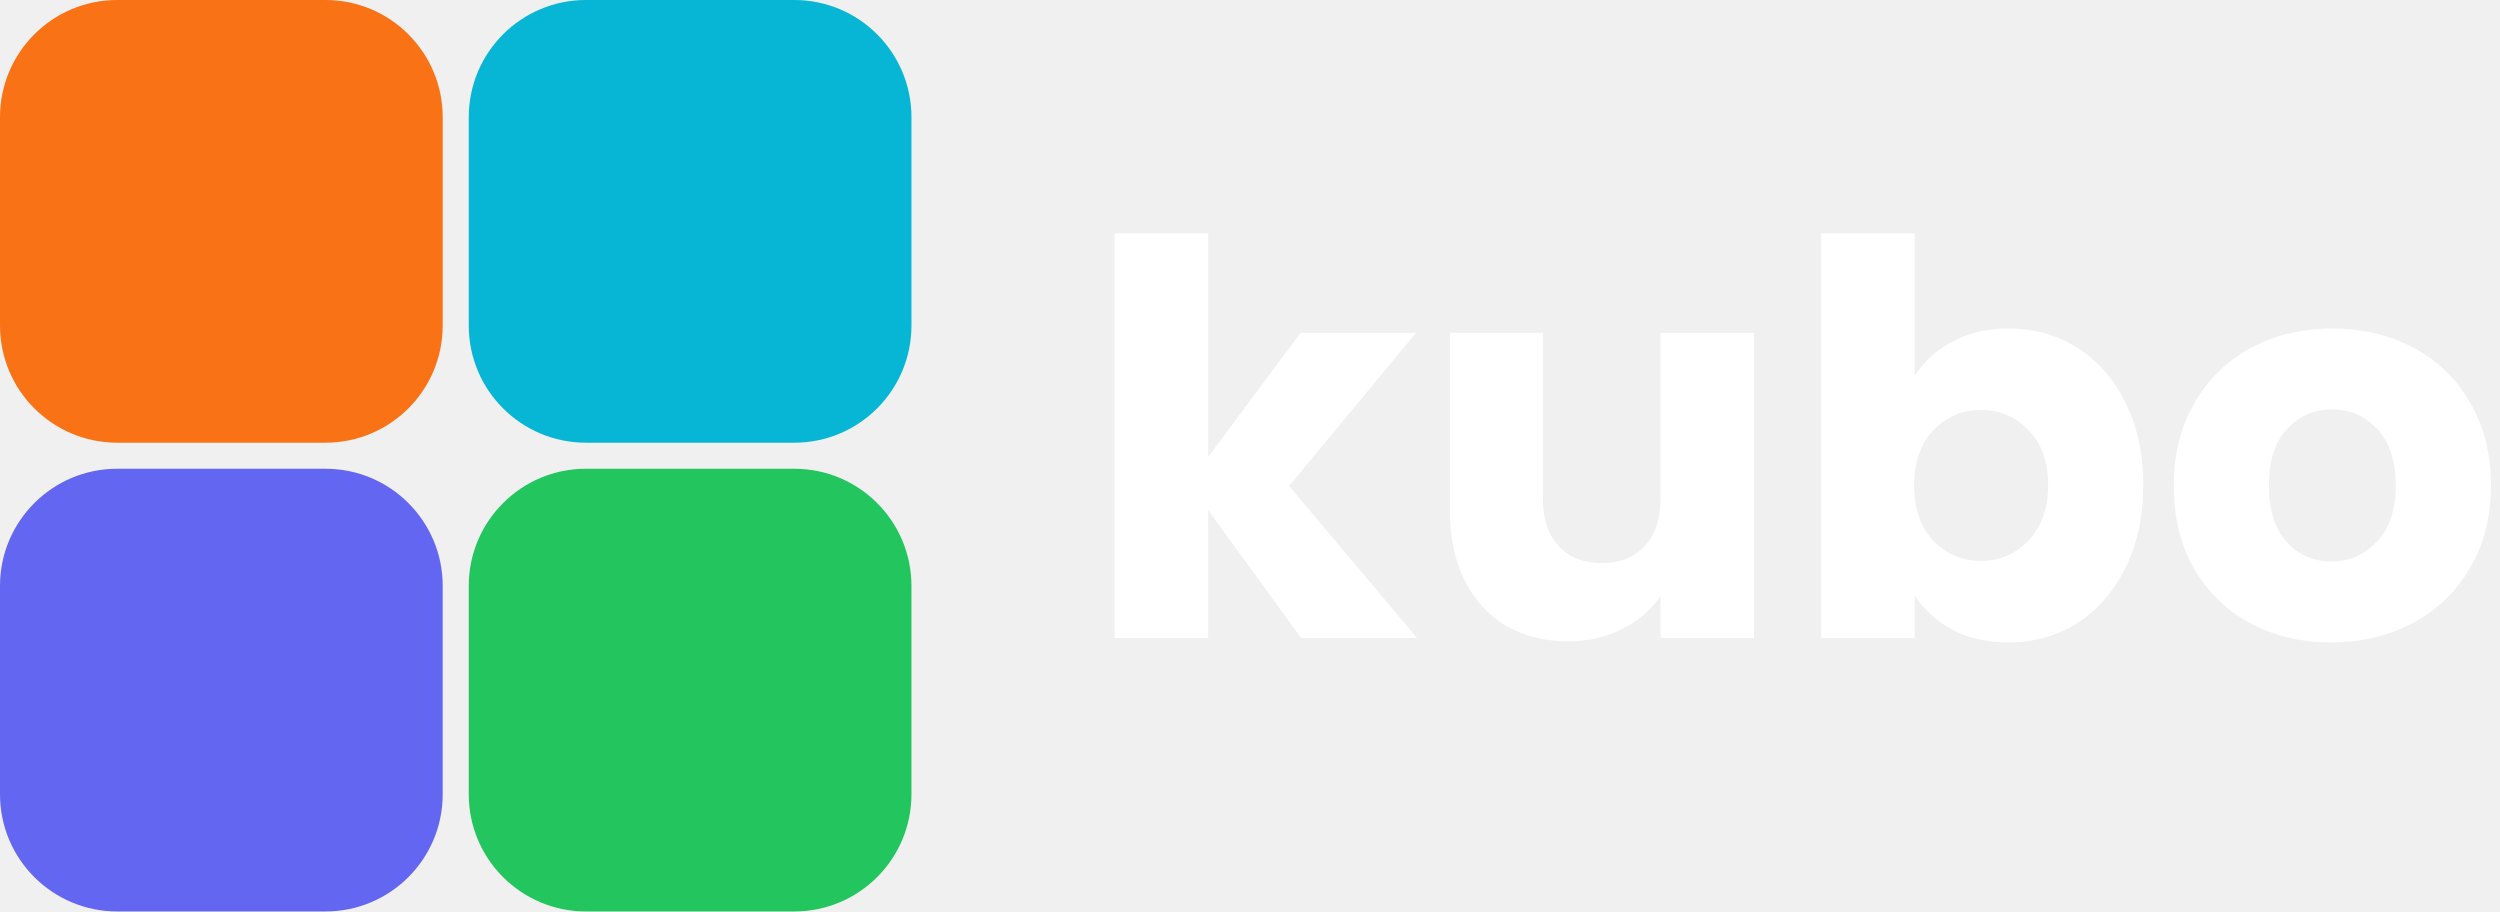
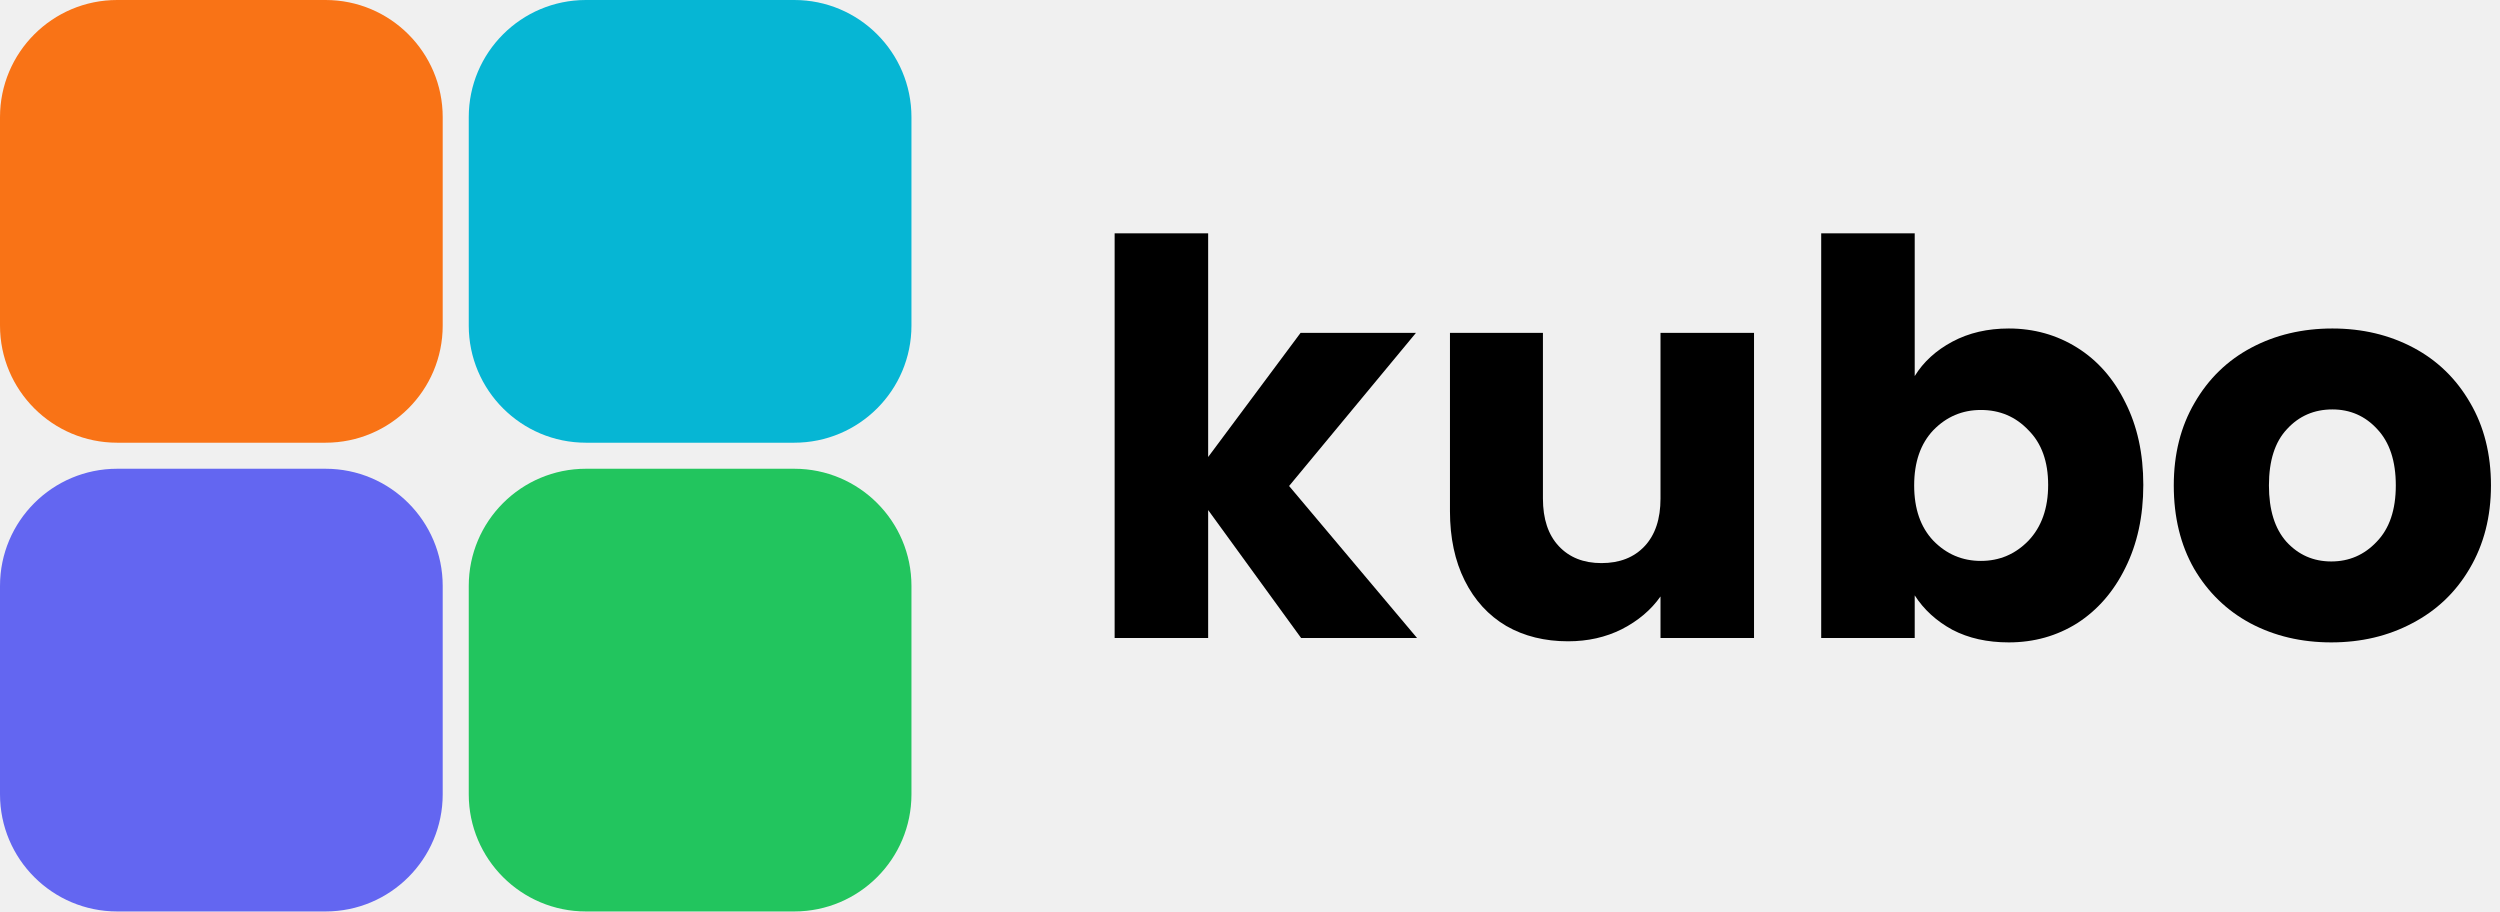
<svg xmlns="http://www.w3.org/2000/svg" width="192" height="70" viewBox="0 0 192 70" fill="none">
  <path d="M70 25C70 29.971 65.971 34 61 34H45C40.03 34 36 29.971 36 25V9C36 4.029 40.03 0 45 0H61C65.971 0 70 4.029 70 9V25Z" fill="#06B6D4" />
  <path d="M70 61C70 65.971 65.971 70 61 70H45C40.03 70 36 65.971 36 61V45C36 40.029 40.03 36 45 36H61C65.971 36 70 40.029 70 45V61Z" fill="#22C55E" />
  <path d="M34 25C34 29.971 29.971 34 25 34H9C4.029 34 0 29.971 0 25V9C0 4.029 4.029 0 9 0H25C29.971 0 34 4.029 34 9V25Z" fill="#F97316" />
  <path d="M34 61C34 65.971 29.971 70 25 70H9C4.029 70 0 65.971 0 61V45C0 40.029 4.029 36 9 36H25C29.971 36 34 40.029 34 45V61Z" fill="#6366F1" />
-   <path d="M99.926 49L92.786 39.172V49H85.604V17.92H92.786V35.098L99.884 25.564H108.746L99.002 37.324L108.83 49H99.926Z" fill="white" />
-   <path d="M134.709 25.564V49H127.527V45.808C126.799 46.844 125.805 47.684 124.545 48.328C123.313 48.944 121.941 49.252 120.429 49.252C118.637 49.252 117.055 48.86 115.683 48.076C114.311 47.264 113.247 46.102 112.491 44.59C111.735 43.078 111.357 41.3 111.357 39.256V25.564H118.497V38.29C118.497 39.858 118.903 41.076 119.715 41.944C120.527 42.812 121.619 43.246 122.991 43.246C124.391 43.246 125.497 42.812 126.309 41.944C127.121 41.076 127.527 39.858 127.527 38.29V25.564H134.709Z" fill="white" />
-   <path d="M147.05 28.882C147.722 27.79 148.688 26.908 149.948 26.236C151.208 25.564 152.65 25.228 154.274 25.228C156.206 25.228 157.956 25.718 159.524 26.698C161.092 27.678 162.324 29.078 163.22 30.898C164.144 32.718 164.606 34.832 164.606 37.24C164.606 39.648 164.144 41.776 163.22 43.624C162.324 45.444 161.092 46.858 159.524 47.866C157.956 48.846 156.206 49.336 154.274 49.336C152.622 49.336 151.18 49.014 149.948 48.37C148.716 47.698 147.75 46.816 147.05 45.724V49H139.868V17.92H147.05V28.882ZM157.298 37.24C157.298 35.448 156.794 34.048 155.786 33.04C154.806 32.004 153.588 31.486 152.132 31.486C150.704 31.486 149.486 32.004 148.478 33.04C147.498 34.076 147.008 35.49 147.008 37.282C147.008 39.074 147.498 40.488 148.478 41.524C149.486 42.56 150.704 43.078 152.132 43.078C153.56 43.078 154.778 42.56 155.786 41.524C156.794 40.46 157.298 39.032 157.298 37.24Z" fill="white" />
-   <path d="M179.042 49.336C176.746 49.336 174.674 48.846 172.826 47.866C171.006 46.886 169.564 45.486 168.5 43.666C167.464 41.846 166.946 39.718 166.946 37.282C166.946 34.874 167.478 32.76 168.542 30.94C169.606 29.092 171.062 27.678 172.91 26.698C174.758 25.718 176.83 25.228 179.126 25.228C181.422 25.228 183.494 25.718 185.342 26.698C187.19 27.678 188.646 29.092 189.71 30.94C190.774 32.76 191.306 34.874 191.306 37.282C191.306 39.69 190.76 41.818 189.668 43.666C188.604 45.486 187.134 46.886 185.258 47.866C183.41 48.846 181.338 49.336 179.042 49.336ZM179.042 43.12C180.414 43.12 181.576 42.616 182.528 41.608C183.508 40.6 183.998 39.158 183.998 37.282C183.998 35.406 183.522 33.964 182.57 32.956C181.646 31.948 180.498 31.444 179.126 31.444C177.726 31.444 176.564 31.948 175.64 32.956C174.716 33.936 174.254 35.378 174.254 37.282C174.254 39.158 174.702 40.6 175.598 41.608C176.522 42.616 177.67 43.12 179.042 43.12Z" fill="white" />
+   <path d="M99.926 49L92.786 39.172V49H85.604V17.92H92.786V35.098L99.884 25.564H108.746L99.002 37.324L108.83 49H99.926Z" fill="currentColor" />
+   <path d="M134.709 25.564V49H127.527V45.808C126.799 46.844 125.805 47.684 124.545 48.328C123.313 48.944 121.941 49.252 120.429 49.252C118.637 49.252 117.055 48.86 115.683 48.076C114.311 47.264 113.247 46.102 112.491 44.59C111.735 43.078 111.357 41.3 111.357 39.256V25.564H118.497V38.29C118.497 39.858 118.903 41.076 119.715 41.944C120.527 42.812 121.619 43.246 122.991 43.246C124.391 43.246 125.497 42.812 126.309 41.944C127.121 41.076 127.527 39.858 127.527 38.29V25.564H134.709Z" fill="currentColor" />
+   <path d="M147.05 28.882C147.722 27.79 148.688 26.908 149.948 26.236C151.208 25.564 152.65 25.228 154.274 25.228C156.206 25.228 157.956 25.718 159.524 26.698C161.092 27.678 162.324 29.078 163.22 30.898C164.144 32.718 164.606 34.832 164.606 37.24C164.606 39.648 164.144 41.776 163.22 43.624C162.324 45.444 161.092 46.858 159.524 47.866C157.956 48.846 156.206 49.336 154.274 49.336C152.622 49.336 151.18 49.014 149.948 48.37C148.716 47.698 147.75 46.816 147.05 45.724V49H139.868V17.92H147.05V28.882ZM157.298 37.24C157.298 35.448 156.794 34.048 155.786 33.04C154.806 32.004 153.588 31.486 152.132 31.486C150.704 31.486 149.486 32.004 148.478 33.04C147.498 34.076 147.008 35.49 147.008 37.282C147.008 39.074 147.498 40.488 148.478 41.524C149.486 42.56 150.704 43.078 152.132 43.078C153.56 43.078 154.778 42.56 155.786 41.524C156.794 40.46 157.298 39.032 157.298 37.24Z" fill="currentColor" />
+   <path d="M179.042 49.336C176.746 49.336 174.674 48.846 172.826 47.866C171.006 46.886 169.564 45.486 168.5 43.666C167.464 41.846 166.946 39.718 166.946 37.282C166.946 34.874 167.478 32.76 168.542 30.94C169.606 29.092 171.062 27.678 172.91 26.698C174.758 25.718 176.83 25.228 179.126 25.228C181.422 25.228 183.494 25.718 185.342 26.698C187.19 27.678 188.646 29.092 189.71 30.94C190.774 32.76 191.306 34.874 191.306 37.282C191.306 39.69 190.76 41.818 189.668 43.666C188.604 45.486 187.134 46.886 185.258 47.866C183.41 48.846 181.338 49.336 179.042 49.336ZM179.042 43.12C180.414 43.12 181.576 42.616 182.528 41.608C183.508 40.6 183.998 39.158 183.998 37.282C183.998 35.406 183.522 33.964 182.57 32.956C181.646 31.948 180.498 31.444 179.126 31.444C177.726 31.444 176.564 31.948 175.64 32.956C174.716 33.936 174.254 35.378 174.254 37.282C174.254 39.158 174.702 40.6 175.598 41.608C176.522 42.616 177.67 43.12 179.042 43.12Z" fill="currentColor" />
</svg>
